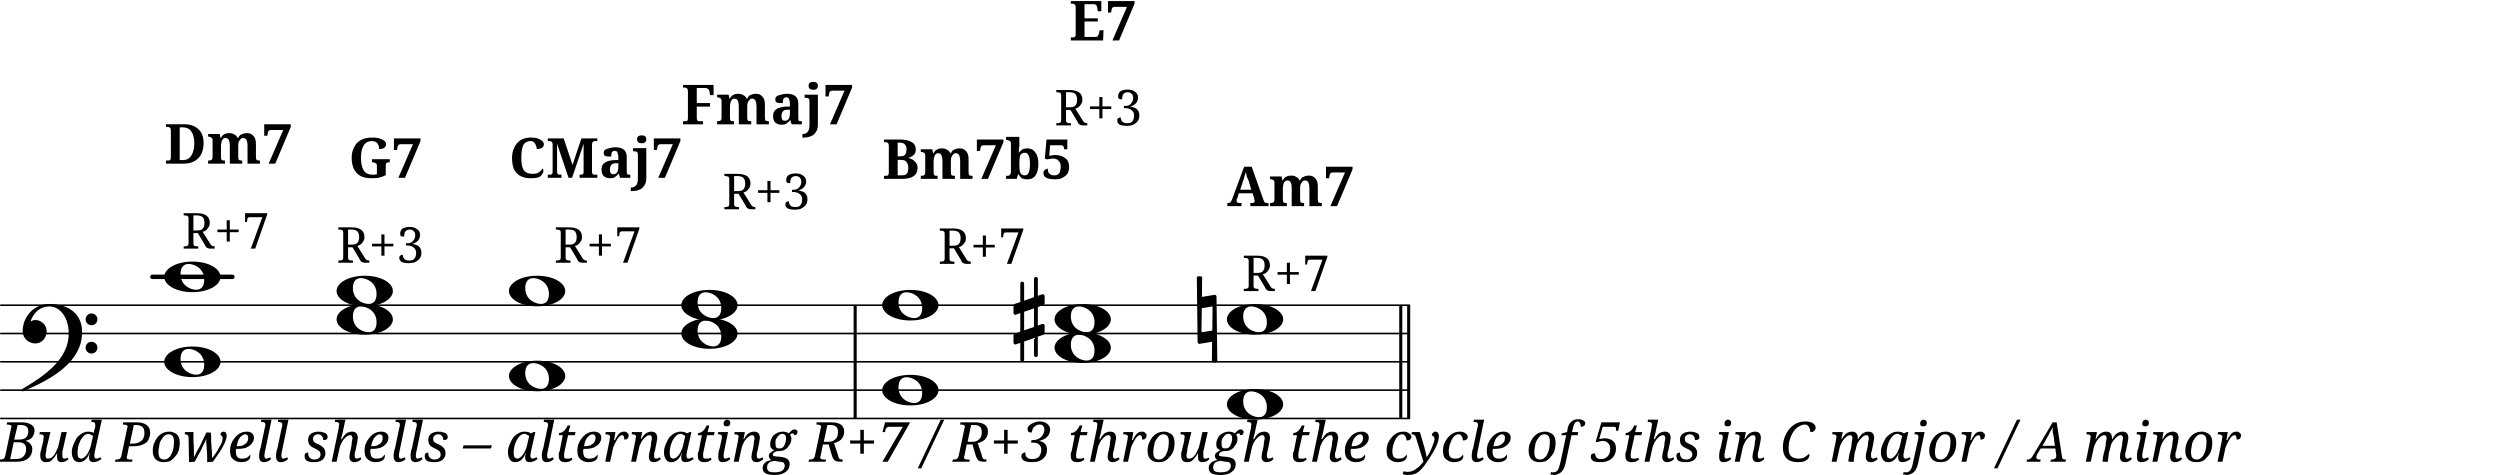
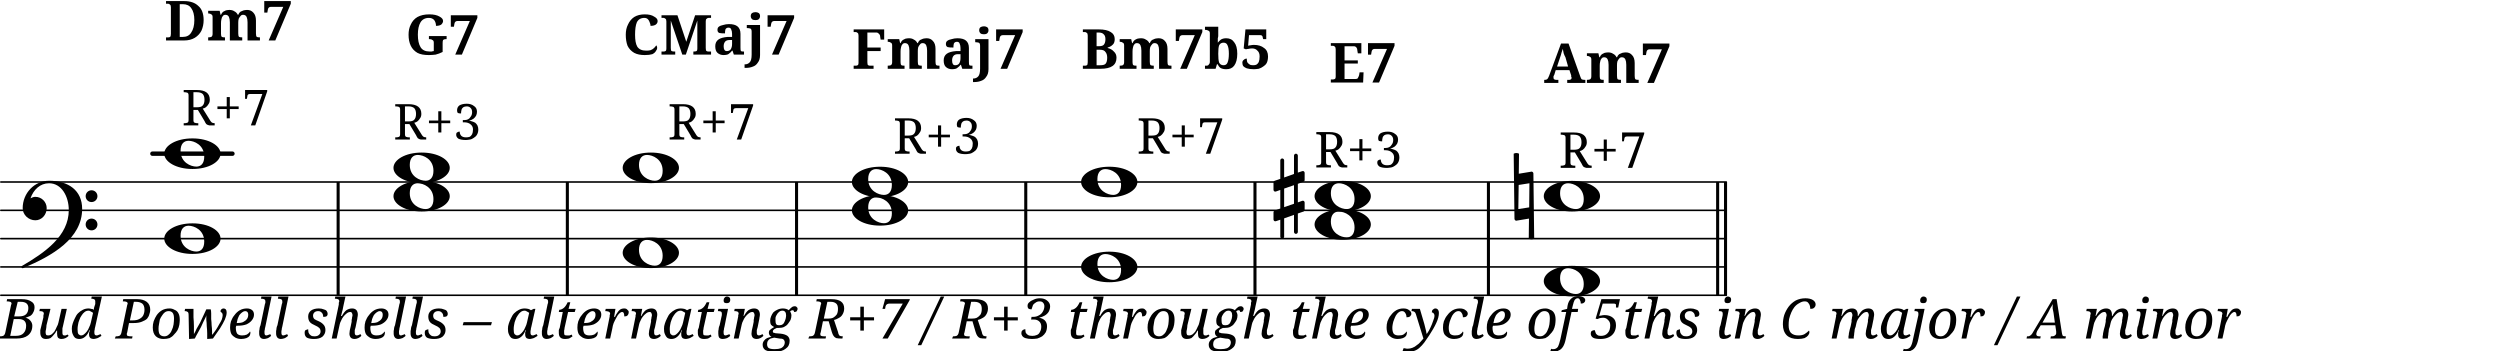
- <svg xmlns="http://www.w3.org/2000/svg" xmlns:xlink="http://www.w3.org/1999/xlink" version="1.2" width="449.94mm" height="85.32mm" viewBox="0 0 88.29 16.742">
+ <svg xmlns="http://www.w3.org/2000/svg" xmlns:xlink="http://www.w3.org/1999/xlink" version="1.2" width="449.94mm" height="63.15mm" viewBox="0 0 88.29 12.392">
  <style type="text/css">

tspan { white-space: pre; }

</style>
-   <g transform="translate(0, 14.7779)">
-     <line stroke-linejoin="round" stroke-linecap="round" stroke-width="0.057" stroke="currentColor" x1="0.029" y1="0" x2="49.774" y2="0" />
-   </g>
-   <g transform="translate(0, 13.7779)">
-     <line stroke-linejoin="round" stroke-linecap="round" stroke-width="0.057" stroke="currentColor" x1="0.029" y1="0" x2="49.774" y2="0" />
-   </g>
-   <g transform="translate(0, 12.7779)">
-     <line stroke-linejoin="round" stroke-linecap="round" stroke-width="0.057" stroke="currentColor" x1="0.029" y1="0" x2="49.774" y2="0" />
-   </g>
-   <g transform="translate(0, 11.7779)">
-     <line stroke-linejoin="round" stroke-linecap="round" stroke-width="0.057" stroke="currentColor" x1="0.029" y1="0" x2="49.774" y2="0" />
-   </g>
-   <g transform="translate(0, 10.7779)">
-     <line stroke-linejoin="round" stroke-linecap="round" stroke-width="0.057" stroke="currentColor" x1="0.029" y1="0" x2="49.774" y2="0" />
-   </g>
-   <g transform="translate(0, 9.7779)">
+   <g transform="translate(0, 10.4279)">
+     <line stroke-linejoin="round" stroke-linecap="round" stroke-width="0.057" stroke="currentColor" x1="0.029" y1="0" x2="60.965" y2="0" />
+   </g>
+   <g transform="translate(0, 9.4279)">
+     <line stroke-linejoin="round" stroke-linecap="round" stroke-width="0.057" stroke="currentColor" x1="0.029" y1="0" x2="60.965" y2="0" />
+   </g>
+   <g transform="translate(0, 8.4279)">
+     <line stroke-linejoin="round" stroke-linecap="round" stroke-width="0.057" stroke="currentColor" x1="0.029" y1="0" x2="60.965" y2="0" />
+   </g>
+   <g transform="translate(0, 7.4279)">
+     <line stroke-linejoin="round" stroke-linecap="round" stroke-width="0.057" stroke="currentColor" x1="0.029" y1="0" x2="60.965" y2="0" />
+   </g>
+   <g transform="translate(0, 6.4279)">
+     <line stroke-linejoin="round" stroke-linecap="round" stroke-width="0.057" stroke="currentColor" x1="0.029" y1="0" x2="60.965" y2="0" />
+   </g>
+   <g transform="translate(52.5117, 8.4279)">
+     <rect x="0" y="-2" width="0.108" height="4" ry="0" fill="currentColor" />
+   </g>
+   <g transform="translate(11.8868, 8.4279)">
+     <rect x="0" y="-2" width="0.108" height="4" ry="0" fill="currentColor" />
+   </g>
+   <g transform="translate(44.2667, 8.4279)">
+     <rect x="0" y="-2" width="0.108" height="4" ry="0" fill="currentColor" />
+   </g>
+   <g transform="translate(36.1717, 8.4279)">
+     <rect x="0" y="-2" width="0.108" height="4" ry="0" fill="currentColor" />
+   </g>
+   <g transform="translate(28.0767, 8.4279)">
+     <rect x="0" y="-2" width="0.108" height="4" ry="0" fill="currentColor" />
+   </g>
+   <g transform="translate(60.8857, 8.4279)">
+     <rect x="0" y="-2" width="0.108" height="4" ry="0" fill="currentColor" />
+   </g>
+   <g transform="translate(60.6067, 8.4279)">
+     <rect x="0" y="-2" width="0.108" height="4" ry="0" fill="currentColor" />
+   </g>
+   <g transform="translate(19.9818, 8.4279)">
+     <rect x="0" y="-2" width="0.108" height="4" ry="0" fill="currentColor" />
+   </g>
+   <g transform="translate(0, 5.4279)">
    <rect x="5.303" y="-0.079" width="2.983" height="0.157" ry="0.079" fill="currentColor" />
  </g>
-   <g transform="translate(30.1471, 12.7779)">
-     <rect x="0" y="-2" width="0.108" height="4" ry="0" fill="currentColor" />
-   </g>
-   <g transform="translate(49.6947, 12.7779)">
-     <rect x="0" y="-2" width="0.108" height="4" ry="0" fill="currentColor" />
-   </g>
-   <g transform="translate(49.4157, 12.7779)">
-     <rect x="0" y="-2" width="0.108" height="4" ry="0" fill="currentColor" />
-   </g>
-   <a style="color:inherit;" xlink:href="textedit:///workspaces/Build-testing/assets/notation/voicing-chord-shells-full.ly:25:5:6">
-     <g transform="translate(31.1553, 13.7779)">
-       <path transform="scale(0.004, -0.004)" d="M215 114c-41 0 -71 -27 -71 -88c0 -104 91 -140 139 -140c41 0 70 27 70 88c0 104 -90 140 -138 140zM249 135c145 0 248 -64 248 -135s-103 -135 -248 -135s-249 64 -249 135s104 135 249 135z" fill="currentColor" />
-     </g>
-   </a>
-   <a style="color:inherit;" xlink:href="textedit:///workspaces/Build-testing/assets/notation/voicing-chord-shells-full.ly:26:12:13">
-     <g transform="translate(37.7543, 1.429)">
+   <a style="color:inherit;" xlink:href="textedit:///workspaces/Build-testing/assets/notation/voicing-chord-shells-full.ly:30:12:13">
+     <g transform="translate(46.9371, 2.9147)">
      <text font-family="serif" font-weight="bold" font-size="1.96" text-anchor="start" fill="currentColor">
        <tspan>E7</tspan>
      </text>
    </g>
-     <g transform="translate(37.2421, 4.429)">
+     <g transform="translate(46.4249, 5.9147)">
      <text font-family="serif" font-size="1.746" text-anchor="start" fill="currentColor">
        <tspan>R+3</tspan>
      </text>
    </g>
  </a>
-   <a style="color:inherit;" xlink:href="textedit:///workspaces/Build-testing/assets/notation/voicing-chord-shells-full.ly:26:7:8">
-     <g transform="translate(37.2421, 11.2779)">
-       <path transform="scale(0.004, -0.004)" d="M215 114c-41 0 -71 -27 -71 -88c0 -104 91 -140 139 -140c41 0 70 27 70 88c0 104 -90 140 -138 140zM249 135c145 0 248 -64 248 -135s-103 -135 -248 -135s-249 64 -249 135s104 135 249 135z" fill="currentColor" />
-     </g>
-   </a>
-   <a style="color:inherit;" xlink:href="textedit:///workspaces/Build-testing/assets/notation/voicing-chord-shells-full.ly:26:5:6">
-     <g transform="translate(37.2421, 12.2779)">
-       <path transform="scale(0.004, -0.004)" d="M215 114c-41 0 -71 -27 -71 -88c0 -104 91 -140 139 -140c41 0 70 27 70 88c0 104 -90 140 -138 140zM249 135c145 0 248 -64 248 -135s-103 -135 -248 -135s-249 64 -249 135s104 135 249 135z" fill="currentColor" />
-     </g>
-   </a>
-   <a style="color:inherit;" xlink:href="textedit:///workspaces/Build-testing/assets/notation/voicing-chord-shells-full.ly:25:11:12">
-     <g transform="translate(31.1553, 6.3179)">
+   <a style="color:inherit;" xlink:href="textedit:///workspaces/Build-testing/assets/notation/voicing-chord-shells-full.ly:30:7:8">
+     <g transform="translate(46.4249, 6.9279)">
+       <path transform="scale(0.004, -0.004)" d="M215 114c-41 0 -71 -27 -71 -88c0 -104 91 -140 139 -140c41 0 70 27 70 88c0 104 -90 140 -138 140zM249 135c145 0 248 -64 248 -135s-103 -135 -248 -135s-249 64 -249 135s104 135 249 135z" fill="currentColor" />
+     </g>
+   </a>
+   <a style="color:inherit;" xlink:href="textedit:///workspaces/Build-testing/assets/notation/voicing-chord-shells-full.ly:30:5:6">
+     <g transform="translate(46.4249, 7.9279)">
+       <path transform="scale(0.004, -0.004)" d="M215 114c-41 0 -71 -27 -71 -88c0 -104 91 -140 139 -140c41 0 70 27 70 88c0 104 -90 140 -138 140zM249 135c145 0 248 -64 248 -135s-103 -135 -248 -135s-249 64 -249 135s104 135 249 135z" fill="currentColor" />
+     </g>
+   </a>
+   <a style="color:inherit;" xlink:href="textedit:///workspaces/Build-testing/assets/notation/voicing-chord-shells-full.ly:28:5:6">
+     <g transform="translate(38.1799, 9.4279)">
+       <path transform="scale(0.004, -0.004)" d="M215 114c-41 0 -71 -27 -71 -88c0 -104 91 -140 139 -140c41 0 70 27 70 88c0 104 -90 140 -138 140zM249 135c145 0 248 -64 248 -135s-103 -135 -248 -135s-249 64 -249 135s104 135 249 135z" fill="currentColor" />
+     </g>
+   </a>
+   <a style="color:inherit;" xlink:href="textedit:///workspaces/Build-testing/assets/notation/voicing-chord-shells-full.ly:28:8:9">
+     <g transform="translate(38.1799, 6.4279)">
+       <path transform="scale(0.004, -0.004)" d="M215 114c-41 0 -71 -27 -71 -88c0 -104 91 -140 139 -140c41 0 70 27 70 88c0 104 -90 140 -138 140zM249 135c145 0 248 -64 248 -135s-103 -135 -248 -135s-249 64 -249 135s104 135 249 135z" fill="currentColor" />
+     </g>
+   </a>
+   <a style="color:inherit;" xlink:href="textedit:///workspaces/Build-testing/assets/notation/voicing-chord-shells-full.ly:28:11:12">
+     <g transform="translate(38.1799, 2.429)">
      <text font-family="serif" font-weight="bold" font-size="1.96" text-anchor="start" fill="currentColor">
        <tspan>Bm7b5</tspan>
      </text>
    </g>
-     <g transform="translate(33.1274, 9.3179)">
-       <text font-family="serif" font-size="1.746" text-anchor="start" fill="currentColor">
-         <tspan>R+7</tspan>
-       </text>
-     </g>
-   </a>
-   <a style="color:inherit;" xlink:href="textedit:///workspaces/Build-testing/assets/notation/voicing-chord-shells-full.ly:25:8:9">
-     <g transform="translate(31.1553, 10.7779)">
-       <path transform="scale(0.004, -0.004)" d="M215 114c-41 0 -71 -27 -71 -88c0 -104 91 -140 139 -140c41 0 70 27 70 88c0 104 -90 140 -138 140zM249 135c145 0 248 -64 248 -135s-103 -135 -248 -135s-249 64 -249 135s104 135 249 135z" fill="currentColor" />
-     </g>
-   </a>
-   <g transform="translate(42.2946, 11.2779)">
+     <g transform="translate(40.152, 5.429)">
+       <text font-family="serif" font-size="1.746" text-anchor="start" fill="currentColor">
+         <tspan>R+7</tspan>
+       </text>
+     </g>
+   </a>
+   <g transform="translate(53.4856, 6.9279)">
    <path transform="scale(0.004, -0.004)" d="M-7 375c7 4 16 6 24 6s16 -2 23 -6l-2 -177l109 18c1 0 2 1 3 1c9 0 17 -8 17 -17l7 -575c-7 -4 -16 -6 -24 -6s-17 2 -24 6l2 177l-109 -18c-1 0 -1 -1 -2 -1c-9 0 -17 8 -17 17zM132 114l-95 -15l-3 -213l96 15z" fill="currentColor" />
  </g>
-   <a style="color:inherit;" xlink:href="textedit:///workspaces/Build-testing/assets/notation/voicing-chord-shells-full.ly:27:11:12">
-     <g transform="translate(43.3289, 7.279)">
+   <a style="color:inherit;" xlink:href="textedit:///workspaces/Build-testing/assets/notation/voicing-chord-shells-full.ly:32:5:6">
+     <g transform="translate(54.5199, 9.9279)">
+       <path transform="scale(0.004, -0.004)" d="M215 114c-41 0 -71 -27 -71 -88c0 -104 91 -140 139 -140c41 0 70 27 70 88c0 104 -90 140 -138 140zM249 135c145 0 248 -64 248 -135s-103 -135 -248 -135s-249 64 -249 135s104 135 249 135z" fill="currentColor" />
+     </g>
+   </a>
+   <g transform="translate(44.9749, 6.9279)">
+     <path transform="scale(0.004, -0.004)" d="M0 121c0 7 5 13 11 15l49 17v163c0 9 8 17 17 17s17 -8 17 -17v-151l87 31v162c0 9 8 17 17 17s17 -8 17 -17v-150l39 13c10 4 21 -4 21 -15v-64c0 -7 -5 -13 -11 -15l-49 -18v-164l39 14c10 4 21 -4 21 -15v-65c0 -7 -5 -13 -11 -15l-49 -17v-163c0 -9 -8 -17 -17 -17 s-17 8 -17 17v151l-87 -31v-162c0 -9 -8 -17 -17 -17s-17 8 -17 17v150l-39 -13c-10 -4 -21 4 -21 15v64c0 7 5 13 11 15l49 18v164l-39 -14c-10 -4 -21 4 -21 15v65zM181 97l-87 -30v-164l87 30v164z" fill="currentColor" />
+   </g>
+   <a style="color:inherit;" xlink:href="textedit:///workspaces/Build-testing/assets/notation/voicing-chord-shells-full.ly:32:8:9">
+     <g transform="translate(54.5199, 6.9279)">
+       <path transform="scale(0.004, -0.004)" d="M215 114c-41 0 -71 -27 -71 -88c0 -104 91 -140 139 -140c41 0 70 27 70 88c0 104 -90 140 -138 140zM249 135c145 0 248 -64 248 -135s-103 -135 -248 -135s-249 64 -249 135s104 135 249 135z" fill="currentColor" />
+     </g>
+   </a>
+   <a style="color:inherit;" xlink:href="textedit:///workspaces/Build-testing/assets/notation/voicing-chord-shells-full.ly:32:11:12">
+     <g transform="translate(54.5199, 2.929)">
      <text font-family="serif" font-weight="bold" font-size="1.96" text-anchor="start" fill="currentColor">
        <tspan>Am7</tspan>
      </text>
    </g>
-     <g transform="translate(43.8646, 10.279)">
-       <text font-family="serif" font-size="1.746" text-anchor="start" fill="currentColor">
-         <tspan>R+7</tspan>
-       </text>
-     </g>
-   </a>
-   <a style="color:inherit;" xlink:href="textedit:///workspaces/Build-testing/assets/notation/voicing-chord-shells-full.ly:27:8:9">
-     <g transform="translate(43.3289, 11.2779)">
-       <path transform="scale(0.004, -0.004)" d="M215 114c-41 0 -71 -27 -71 -88c0 -104 91 -140 139 -140c41 0 70 27 70 88c0 104 -90 140 -138 140zM249 135c145 0 248 -64 248 -135s-103 -135 -248 -135s-249 64 -249 135s104 135 249 135z" fill="currentColor" />
-     </g>
-   </a>
-   <a style="color:inherit;" xlink:href="textedit:///workspaces/Build-testing/assets/notation/voicing-chord-shells-full.ly:27:5:6">
-     <g transform="translate(43.3289, 14.2779)">
-       <path transform="scale(0.004, -0.004)" d="M215 114c-41 0 -71 -27 -71 -88c0 -104 91 -140 139 -140c41 0 70 27 70 88c0 104 -90 140 -138 140zM249 135c145 0 248 -64 248 -135s-103 -135 -248 -135s-249 64 -249 135s104 135 249 135z" fill="currentColor" />
-     </g>
-   </a>
-   <g transform="translate(35.7921, 11.2779)">
-     <path transform="scale(0.004, -0.004)" d="M0 121c0 7 5 13 11 15l49 17v163c0 9 8 17 17 17s17 -8 17 -17v-151l87 31v162c0 9 8 17 17 17s17 -8 17 -17v-150l39 13c10 4 21 -4 21 -15v-64c0 -7 -5 -13 -11 -15l-49 -18v-164l39 14c10 4 21 -4 21 -15v-65c0 -7 -5 -13 -11 -15l-49 -17v-163c0 -9 -8 -17 -17 -17 s-17 8 -17 17v151l-87 -31v-162c0 -9 -8 -17 -17 -17s-17 8 -17 17v150l-39 -13c-10 -4 -21 4 -21 15v64c0 7 5 13 11 15l49 18v164l-39 -14c-10 -4 -21 4 -21 15v65zM181 97l-87 -30v-164l87 30v164z" fill="currentColor" />
-   </g>
-   <a style="color:inherit;" xlink:href="textedit:///workspaces/Build-testing/assets/notation/voicing-chord-shells-full.ly:21:10:11">
-     <g transform="translate(12.3106, 6.279)">
+     <g transform="translate(55.0556, 5.929)">
+       <text font-family="serif" font-size="1.746" text-anchor="start" fill="currentColor">
+         <tspan>R+7</tspan>
+       </text>
+     </g>
+   </a>
+   <a style="color:inherit;" xlink:href="textedit:///workspaces/Build-testing/assets/notation/voicing-chord-shells-full.ly:22:5:6">
+     <g transform="translate(13.895, 6.9279)">
+       <path transform="scale(0.004, -0.004)" d="M215 114c-41 0 -71 -27 -71 -88c0 -104 91 -140 139 -140c41 0 70 27 70 88c0 104 -90 140 -138 140zM249 135c145 0 248 -64 248 -135s-103 -135 -248 -135s-249 64 -249 135s104 135 249 135z" fill="currentColor" />
+     </g>
+   </a>
+   <a style="color:inherit;" xlink:href="textedit:///workspaces/Build-testing/assets/notation/voicing-chord-shells-full.ly:22:7:8">
+     <g transform="translate(13.895, 5.9279)">
+       <path transform="scale(0.004, -0.004)" d="M215 114c-41 0 -71 -27 -71 -88c0 -104 91 -140 139 -140c41 0 70 27 70 88c0 104 -90 140 -138 140zM249 135c145 0 248 -64 248 -135s-103 -135 -248 -135s-249 64 -249 135s104 135 249 135z" fill="currentColor" />
+     </g>
+   </a>
+   <a style="color:inherit;" xlink:href="textedit:///workspaces/Build-testing/assets/notation/voicing-chord-shells-full.ly:22:10:11">
+     <g transform="translate(14.3188, 1.929)">
      <text font-family="serif" font-weight="bold" font-size="1.96" text-anchor="start" fill="currentColor">
        <tspan>G7</tspan>
      </text>
    </g>
-     <g transform="translate(11.8868, 9.279)">
+     <g transform="translate(13.895, 4.929)">
      <text font-family="serif" font-size="1.746" text-anchor="start" fill="currentColor">
        <tspan>R+3</tspan>
      </text>
-     </g>
-   </a>
-   <a style="color:inherit;" xlink:href="textedit:///workspaces/Build-testing/assets/notation/voicing-chord-shells-full.ly:21:7:8">
-     <g transform="translate(11.8868, 10.2779)">
-       <path transform="scale(0.004, -0.004)" d="M215 114c-41 0 -71 -27 -71 -88c0 -104 91 -140 139 -140c41 0 70 27 70 88c0 104 -90 140 -138 140zM249 135c145 0 248 -64 248 -135s-103 -135 -248 -135s-249 64 -249 135s104 135 249 135z" fill="currentColor" />
-     </g>
-   </a>
-   <a style="color:inherit;" xlink:href="textedit:///workspaces/Build-testing/assets/notation/voicing-chord-shells-full.ly:21:5:6">
-     <g transform="translate(11.8868, 11.2779)">
-       <path transform="scale(0.004, -0.004)" d="M215 114c-41 0 -71 -27 -71 -88c0 -104 91 -140 139 -140c41 0 70 27 70 88c0 104 -90 140 -138 140zM249 135c145 0 248 -64 248 -135s-103 -135 -248 -135s-249 64 -249 135s104 135 249 135z" fill="currentColor" />
    </g>
  </a>
  <a style="color:inherit;" xlink:href="textedit:///workspaces/Build-testing/assets/notation/voicing-chord-shells-full.ly:17:4:5">
</a>
  <a style="color:inherit;" xlink:href="textedit:///workspaces/Build-testing/assets/notation/voicing-chord-shells-full.ly:20:5:6">
-     <g transform="translate(5.8, 12.7779)">
-       <path transform="scale(0.004, -0.004)" d="M215 114c-41 0 -71 -27 -71 -88c0 -104 91 -140 139 -140c41 0 70 27 70 88c0 104 -90 140 -138 140zM249 135c145 0 248 -64 248 -135s-103 -135 -248 -135s-249 64 -249 135s104 135 249 135z" fill="currentColor" />
-     </g>
-   </a>
-   <g transform="translate(0.8, 11.7779)">
+     <g transform="translate(5.8, 8.4279)">
+       <path transform="scale(0.004, -0.004)" d="M215 114c-41 0 -71 -27 -71 -88c0 -104 91 -140 139 -140c41 0 70 27 70 88c0 104 -90 140 -138 140zM249 135c145 0 248 -64 248 -135s-103 -135 -248 -135s-249 64 -249 135s104 135 249 135z" fill="currentColor" />
+     </g>
+   </a>
+   <a style="color:inherit;" xlink:href="textedit:///workspaces/Build-testing/assets/notation/voicing-chord-shells-full.ly:20:7:8">
+     <g transform="translate(5.8, 5.4279)">
+       <path transform="scale(0.004, -0.004)" d="M215 114c-41 0 -71 -27 -71 -88c0 -104 91 -140 139 -140c41 0 70 27 70 88c0 104 -90 140 -138 140zM249 135c145 0 248 -64 248 -135s-103 -135 -248 -135s-249 64 -249 135s104 135 249 135z" fill="currentColor" />
+     </g>
+   </a>
+   <a style="color:inherit;" xlink:href="textedit:///workspaces/Build-testing/assets/notation/voicing-chord-shells-full.ly:20:11:12">
+     <g transform="translate(5.8, 1.429)">
+       <text font-family="serif" font-weight="bold" font-size="1.96" text-anchor="start" fill="currentColor">
+         <tspan>Dm7</tspan>
+       </text>
+     </g>
+     <g transform="translate(6.424, 4.429)">
+       <text font-family="serif" font-size="1.746" text-anchor="start" fill="currentColor">
+         <tspan>R+7</tspan>
+       </text>
+     </g>
+   </a>
+   <g transform="translate(0.8, 7.4279)">
    <path transform="scale(0.004, -0.004)" d="M556 -125c0 29 23 52 52 52s52 -23 52 -52s-23 -52 -52 -52s-52 23 -52 52zM556 125c0 29 23 52 52 52s52 -23 52 -52s-23 -52 -52 -52s-52 23 -52 52zM233 261c171 0 292 -86 292 -248c0 -263 -264 -415 -517 -521c-2 -2 -5 -3 -8 -3c-6 0 -11 5 -11 11c0 3 1 6 3 8 c203 118 415 265 415 494c0 121 -64 237 -174 237c-79 0 -138 -57 -164 -133c14 8 28 13 43 13c55 0 100 -45 100 -100c0 -58 -44 -107 -100 -107c-60 0 -112 48 -112 107c0 132 103 242 233 242z" fill="currentColor" />
  </g>
-   <a style="color:inherit;" xlink:href="textedit:///workspaces/Build-testing/assets/notation/voicing-chord-shells-full.ly:20:11:12">
-     <g transform="translate(5.8, 5.779)">
-       <text font-family="serif" font-weight="bold" font-size="1.96" text-anchor="start" fill="currentColor">
-         <tspan>Dm7</tspan>
-       </text>
-     </g>
-     <g transform="translate(6.424, 8.779)">
-       <text font-family="serif" font-size="1.746" text-anchor="start" fill="currentColor">
-         <tspan>R+7</tspan>
-       </text>
-     </g>
-   </a>
-   <a style="color:inherit;" xlink:href="textedit:///workspaces/Build-testing/assets/notation/voicing-chord-shells-full.ly:20:7:8">
-     <g transform="translate(5.8, 9.7779)">
-       <path transform="scale(0.004, -0.004)" d="M215 114c-41 0 -71 -27 -71 -88c0 -104 91 -140 139 -140c41 0 70 27 70 88c0 104 -90 140 -138 140zM249 135c145 0 248 -64 248 -135s-103 -135 -248 -135s-249 64 -249 135s104 135 249 135z" fill="currentColor" />
-     </g>
-   </a>
-   <a style="color:inherit;" xlink:href="textedit:///workspaces/Build-testing/assets/notation/voicing-chord-shells-full.ly:23:10:11">
-     <g transform="translate(24.0603, 4.3901)">
+   <a style="color:inherit;" xlink:href="textedit:///workspaces/Build-testing/assets/notation/voicing-chord-shells-full.ly:26:7:8">
+     <g transform="translate(30.0849, 6.4279)">
+       <path transform="scale(0.004, -0.004)" d="M215 114c-41 0 -71 -27 -71 -88c0 -104 91 -140 139 -140c41 0 70 27 70 88c0 104 -90 140 -138 140zM249 135c145 0 248 -64 248 -135s-103 -135 -248 -135s-249 64 -249 135s104 135 249 135z" fill="currentColor" />
+     </g>
+   </a>
+   <a style="color:inherit;" xlink:href="textedit:///workspaces/Build-testing/assets/notation/voicing-chord-shells-full.ly:26:5:6">
+     <g transform="translate(30.0849, 7.4279)">
+       <path transform="scale(0.004, -0.004)" d="M215 114c-41 0 -71 -27 -71 -88c0 -104 91 -140 139 -140c41 0 70 27 70 88c0 104 -90 140 -138 140zM249 135c145 0 248 -64 248 -135s-103 -135 -248 -135s-249 64 -249 135s104 135 249 135z" fill="currentColor" />
+     </g>
+   </a>
+   <a style="color:inherit;" xlink:href="textedit:///workspaces/Build-testing/assets/notation/voicing-chord-shells-full.ly:26:10:11">
+     <g transform="translate(30.0849, 2.429)">
      <text font-family="serif" font-weight="bold" font-size="1.96" text-anchor="start" fill="currentColor">
        <tspan>Fmaj7</tspan>
      </text>
    </g>
-     <g transform="translate(25.5203, 7.3901)">
+     <g transform="translate(31.5449, 5.429)">
      <text font-family="serif" font-size="1.746" text-anchor="start" fill="currentColor">
        <tspan>R+3</tspan>
      </text>
    </g>
  </a>
-   <a style="color:inherit;" xlink:href="textedit:///workspaces/Build-testing/assets/notation/voicing-chord-shells-full.ly:23:7:8">
-     <g transform="translate(24.0603, 10.7779)">
-       <path transform="scale(0.004, -0.004)" d="M215 114c-41 0 -71 -27 -71 -88c0 -104 91 -140 139 -140c41 0 70 27 70 88c0 104 -90 140 -138 140zM249 135c145 0 248 -64 248 -135s-103 -135 -248 -135s-249 64 -249 135s104 135 249 135z" fill="currentColor" />
-     </g>
-   </a>
-   <a style="color:inherit;" xlink:href="textedit:///workspaces/Build-testing/assets/notation/voicing-chord-shells-full.ly:23:5:6">
-     <g transform="translate(24.0603, 11.7779)">
-       <path transform="scale(0.004, -0.004)" d="M215 114c-41 0 -71 -27 -71 -88c0 -104 91 -140 139 -140c41 0 70 27 70 88c0 104 -90 140 -138 140zM249 135c145 0 248 -64 248 -135s-103 -135 -248 -135s-249 64 -249 135s104 135 249 135z" fill="currentColor" />
-     </g>
-   </a>
-   <a style="color:inherit;" xlink:href="textedit:///workspaces/Build-testing/assets/notation/voicing-chord-shells-full.ly:22:10:11">
-     <g transform="translate(17.9736, 6.279)">
+   <a style="color:inherit;" xlink:href="textedit:///workspaces/Build-testing/assets/notation/voicing-chord-shells-full.ly:24:5:6">
+     <g transform="translate(21.99, 8.9279)">
+       <path transform="scale(0.004, -0.004)" d="M215 114c-41 0 -71 -27 -71 -88c0 -104 91 -140 139 -140c41 0 70 27 70 88c0 104 -90 140 -138 140zM249 135c145 0 248 -64 248 -135s-103 -135 -248 -135s-249 64 -249 135s104 135 249 135z" fill="currentColor" />
+     </g>
+   </a>
+   <a style="color:inherit;" xlink:href="textedit:///workspaces/Build-testing/assets/notation/voicing-chord-shells-full.ly:24:7:8">
+     <g transform="translate(21.99, 5.9279)">
+       <path transform="scale(0.004, -0.004)" d="M215 114c-41 0 -71 -27 -71 -88c0 -104 91 -140 139 -140c41 0 70 27 70 88c0 104 -90 140 -138 140zM249 135c145 0 248 -64 248 -135s-103 -135 -248 -135s-249 64 -249 135s104 135 249 135z" fill="currentColor" />
+     </g>
+   </a>
+   <a style="color:inherit;" xlink:href="textedit:///workspaces/Build-testing/assets/notation/voicing-chord-shells-full.ly:24:10:11">
+     <g transform="translate(21.99, 1.929)">
      <text font-family="serif" font-weight="bold" font-size="1.96" text-anchor="start" fill="currentColor">
        <tspan>CMaj7</tspan>
      </text>
    </g>
-     <g transform="translate(19.5689, 9.279)">
-       <text font-family="serif" font-size="1.746" text-anchor="start" fill="currentColor">
-         <tspan>R+7</tspan>
-       </text>
-     </g>
-   </a>
-   <a style="color:inherit;" xlink:href="textedit:///workspaces/Build-testing/assets/notation/voicing-chord-shells-full.ly:22:7:8">
-     <g transform="translate(17.9736, 10.2779)">
-       <path transform="scale(0.004, -0.004)" d="M215 114c-41 0 -71 -27 -71 -88c0 -104 91 -140 139 -140c41 0 70 27 70 88c0 104 -90 140 -138 140zM249 135c145 0 248 -64 248 -135s-103 -135 -248 -135s-249 64 -249 135s104 135 249 135z" fill="currentColor" />
-     </g>
-   </a>
-   <a style="color:inherit;" xlink:href="textedit:///workspaces/Build-testing/assets/notation/voicing-chord-shells-full.ly:22:5:6">
-     <g transform="translate(17.9736, 13.2779)">
-       <path transform="scale(0.004, -0.004)" d="M215 114c-41 0 -71 -27 -71 -88c0 -104 91 -140 139 -140c41 0 70 27 70 88c0 104 -90 140 -138 140zM249 135c145 0 248 -64 248 -135s-103 -135 -248 -135s-249 64 -249 135s104 135 249 135z" fill="currentColor" />
-     </g>
-   </a>
-   <g transform="translate(0, 16.3061)">
+     <g transform="translate(23.5853, 4.929)">
+       <text font-family="serif" font-size="1.746" text-anchor="start" fill="currentColor">
+         <tspan>R+7</tspan>
+       </text>
+     </g>
+   </a>
+   <g transform="translate(0, 11.956)">
    <text font-family="serif" font-style="italic" font-size="1.96" text-anchor="start" fill="currentColor">
      <tspan>Bud Powell shells – alternating R+7 / R+3 through the cycle of 5ths in C major / A minor</tspan>
    </text>
  </g>
</svg>
